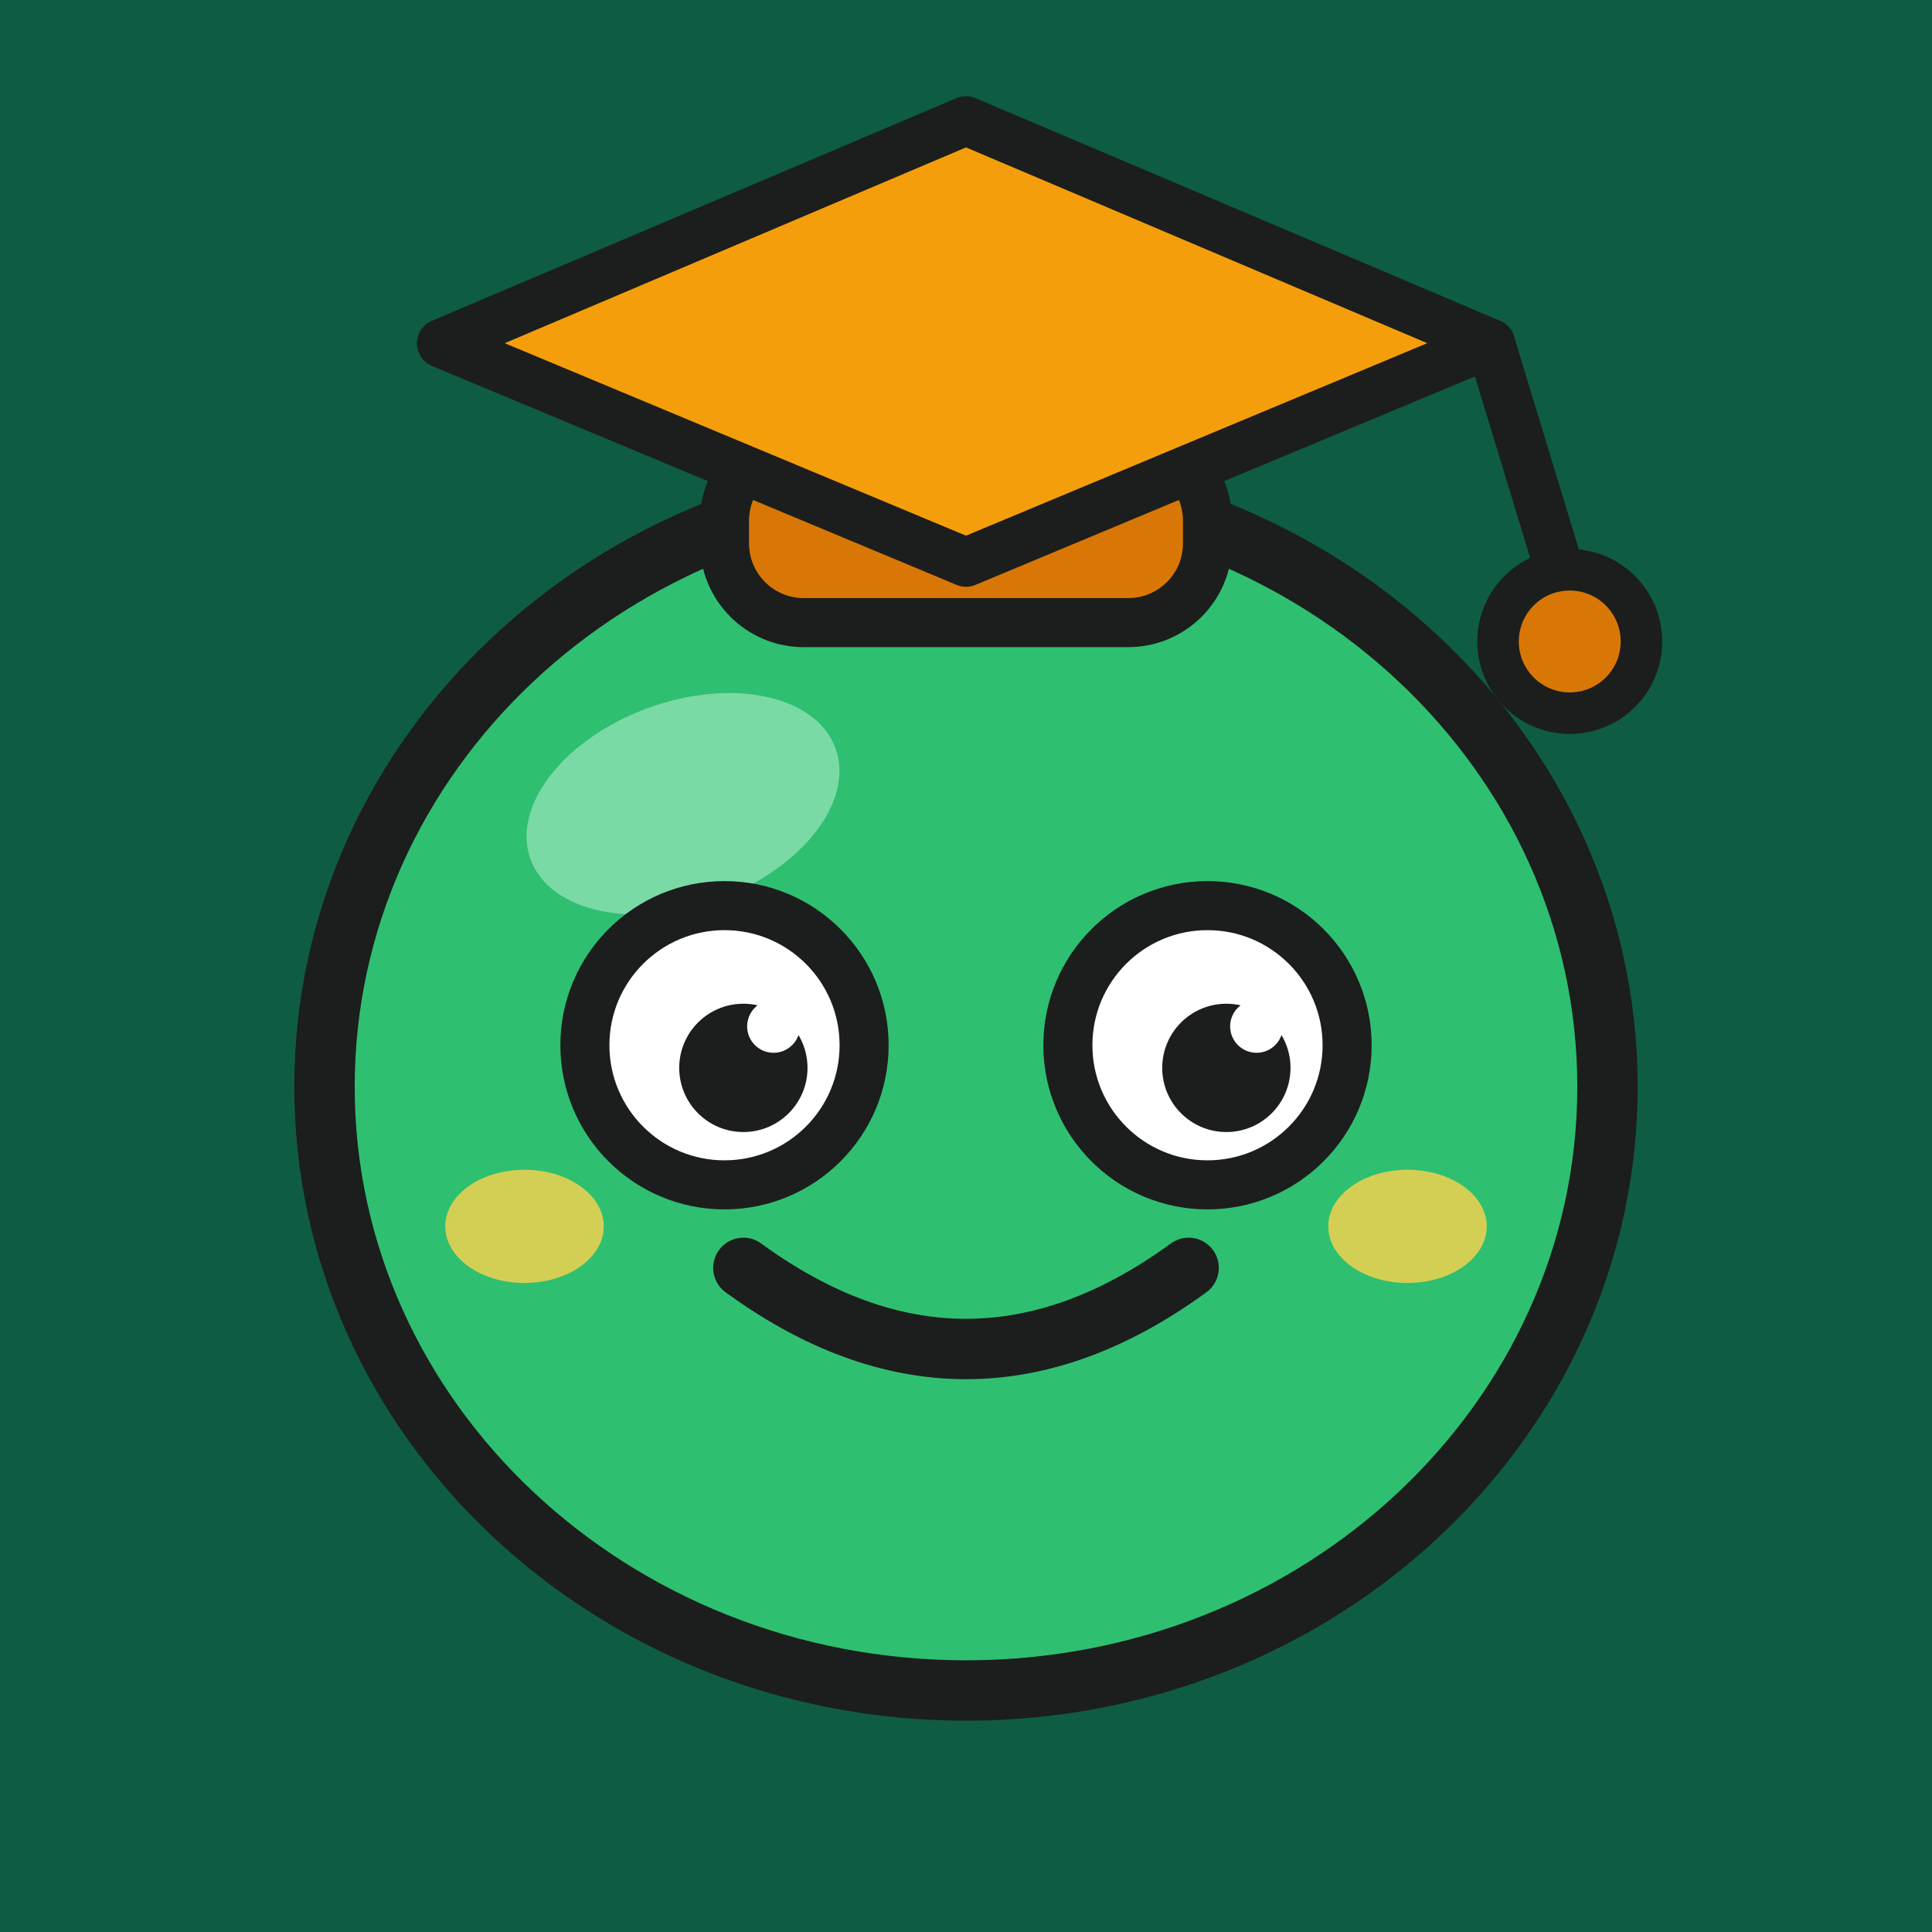
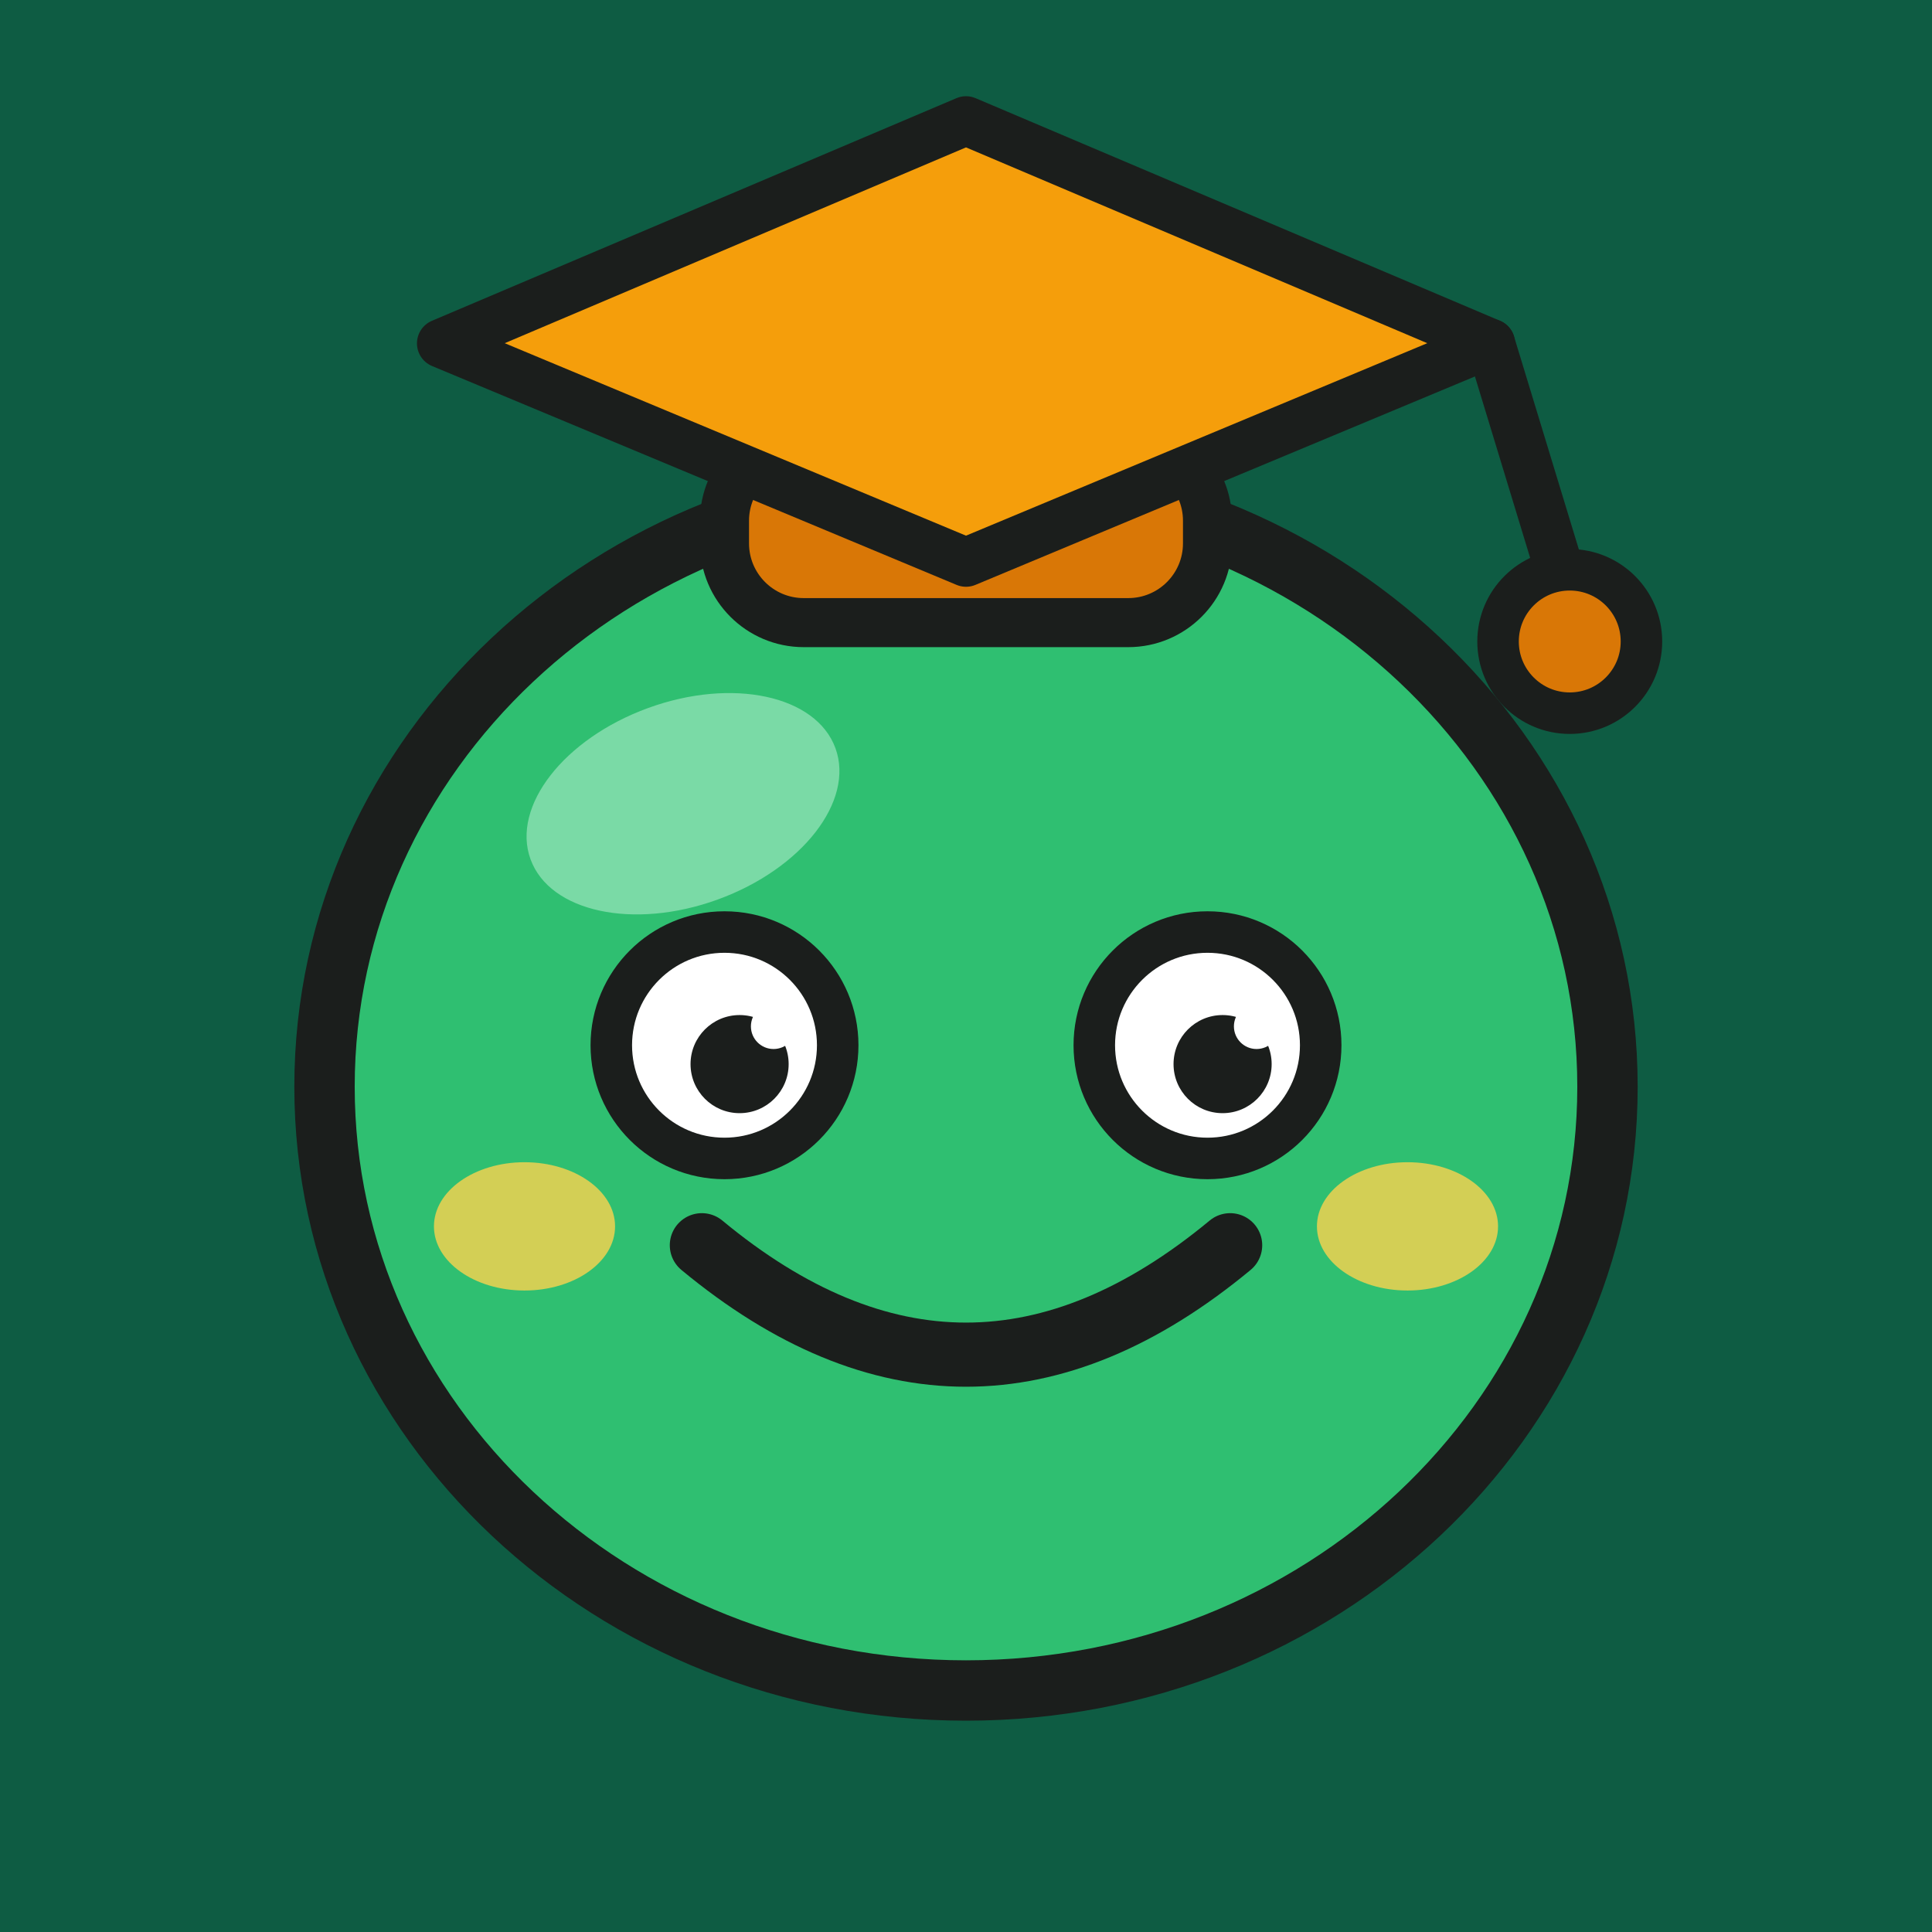
<svg xmlns="http://www.w3.org/2000/svg" viewBox="0 0 512 512">
  <rect width="512" height="512" fill="#0E5C43" />
  <ellipse cx="256" cy="288" rx="170" ry="160" fill="#2FBF71" stroke="#1B1E1C" stroke-width="16" />
  <ellipse cx="181" cy="213" rx="43" ry="27" fill="#B8F1D1" opacity="0.55" transform="rotate(-20 181 213)" />
  <rect x="192" y="117" width="128" height="48" rx="21" fill="#D97706" stroke="#1B1E1C" stroke-width="13" />
  <polygon points="256,32 395,91 256,149 117,91" fill="#F59E0B" stroke="#1B1E1C" stroke-width="13" stroke-linejoin="round" />
  <path d="M395 91 L416 160" stroke="#1B1E1C" stroke-width="13" stroke-linecap="round" />
  <circle cx="416" cy="170" r="19" fill="#D97706" stroke="#1B1E1C" stroke-width="11" />
-   <ellipse cx="139" cy="325" rx="21" ry="15" fill="#FCD34D" opacity="0.8" />
-   <ellipse cx="373" cy="325" rx="21" ry="15" fill="#FCD34D" opacity="0.8" />
-   <circle cx="192" cy="277" r="37" fill="#FFFFFF" stroke="#1B1E1C" stroke-width="13" />
-   <circle cx="320" cy="277" r="37" fill="#FFFFFF" stroke="#1B1E1C" stroke-width="13" />
-   <circle cx="197" cy="283" r="17" fill="#1B1E1C" />
-   <circle cx="325" cy="283" r="17" fill="#1B1E1C" />
-   <circle cx="205" cy="272" r="7" fill="#FFFFFF" />
-   <circle cx="333" cy="272" r="7" fill="#FFFFFF" />
-   <path d="M197 336 Q256 379 315 336" fill="none" stroke="#1B1E1C" stroke-width="16" stroke-linecap="round" />
+   <ellipse cx="139" cy="325" rx="24" ry="17" fill="#FCD34D" opacity="0.8" />
+   <ellipse cx="373" cy="325" rx="24" ry="17" fill="#FCD34D" opacity="0.8" />
+   <circle cx="192" cy="277" r="30" fill="#FFFFFF" stroke="#1B1E1C" stroke-width="11" />
+   <circle cx="320" cy="277" r="30" fill="#FFFFFF" stroke="#1B1E1C" stroke-width="11" />
+   <circle cx="196" cy="282" r="13" fill="#1B1E1C" />
+   <circle cx="324" cy="282" r="13" fill="#1B1E1C" />
+   <circle cx="205" cy="272" r="6" fill="#FFFFFF" />
+   <circle cx="333" cy="272" r="6" fill="#FFFFFF" />
+   <path d="M186 330 Q256 388 326 330" fill="none" stroke="#1B1E1C" stroke-width="17" stroke-linecap="round" />
</svg>
